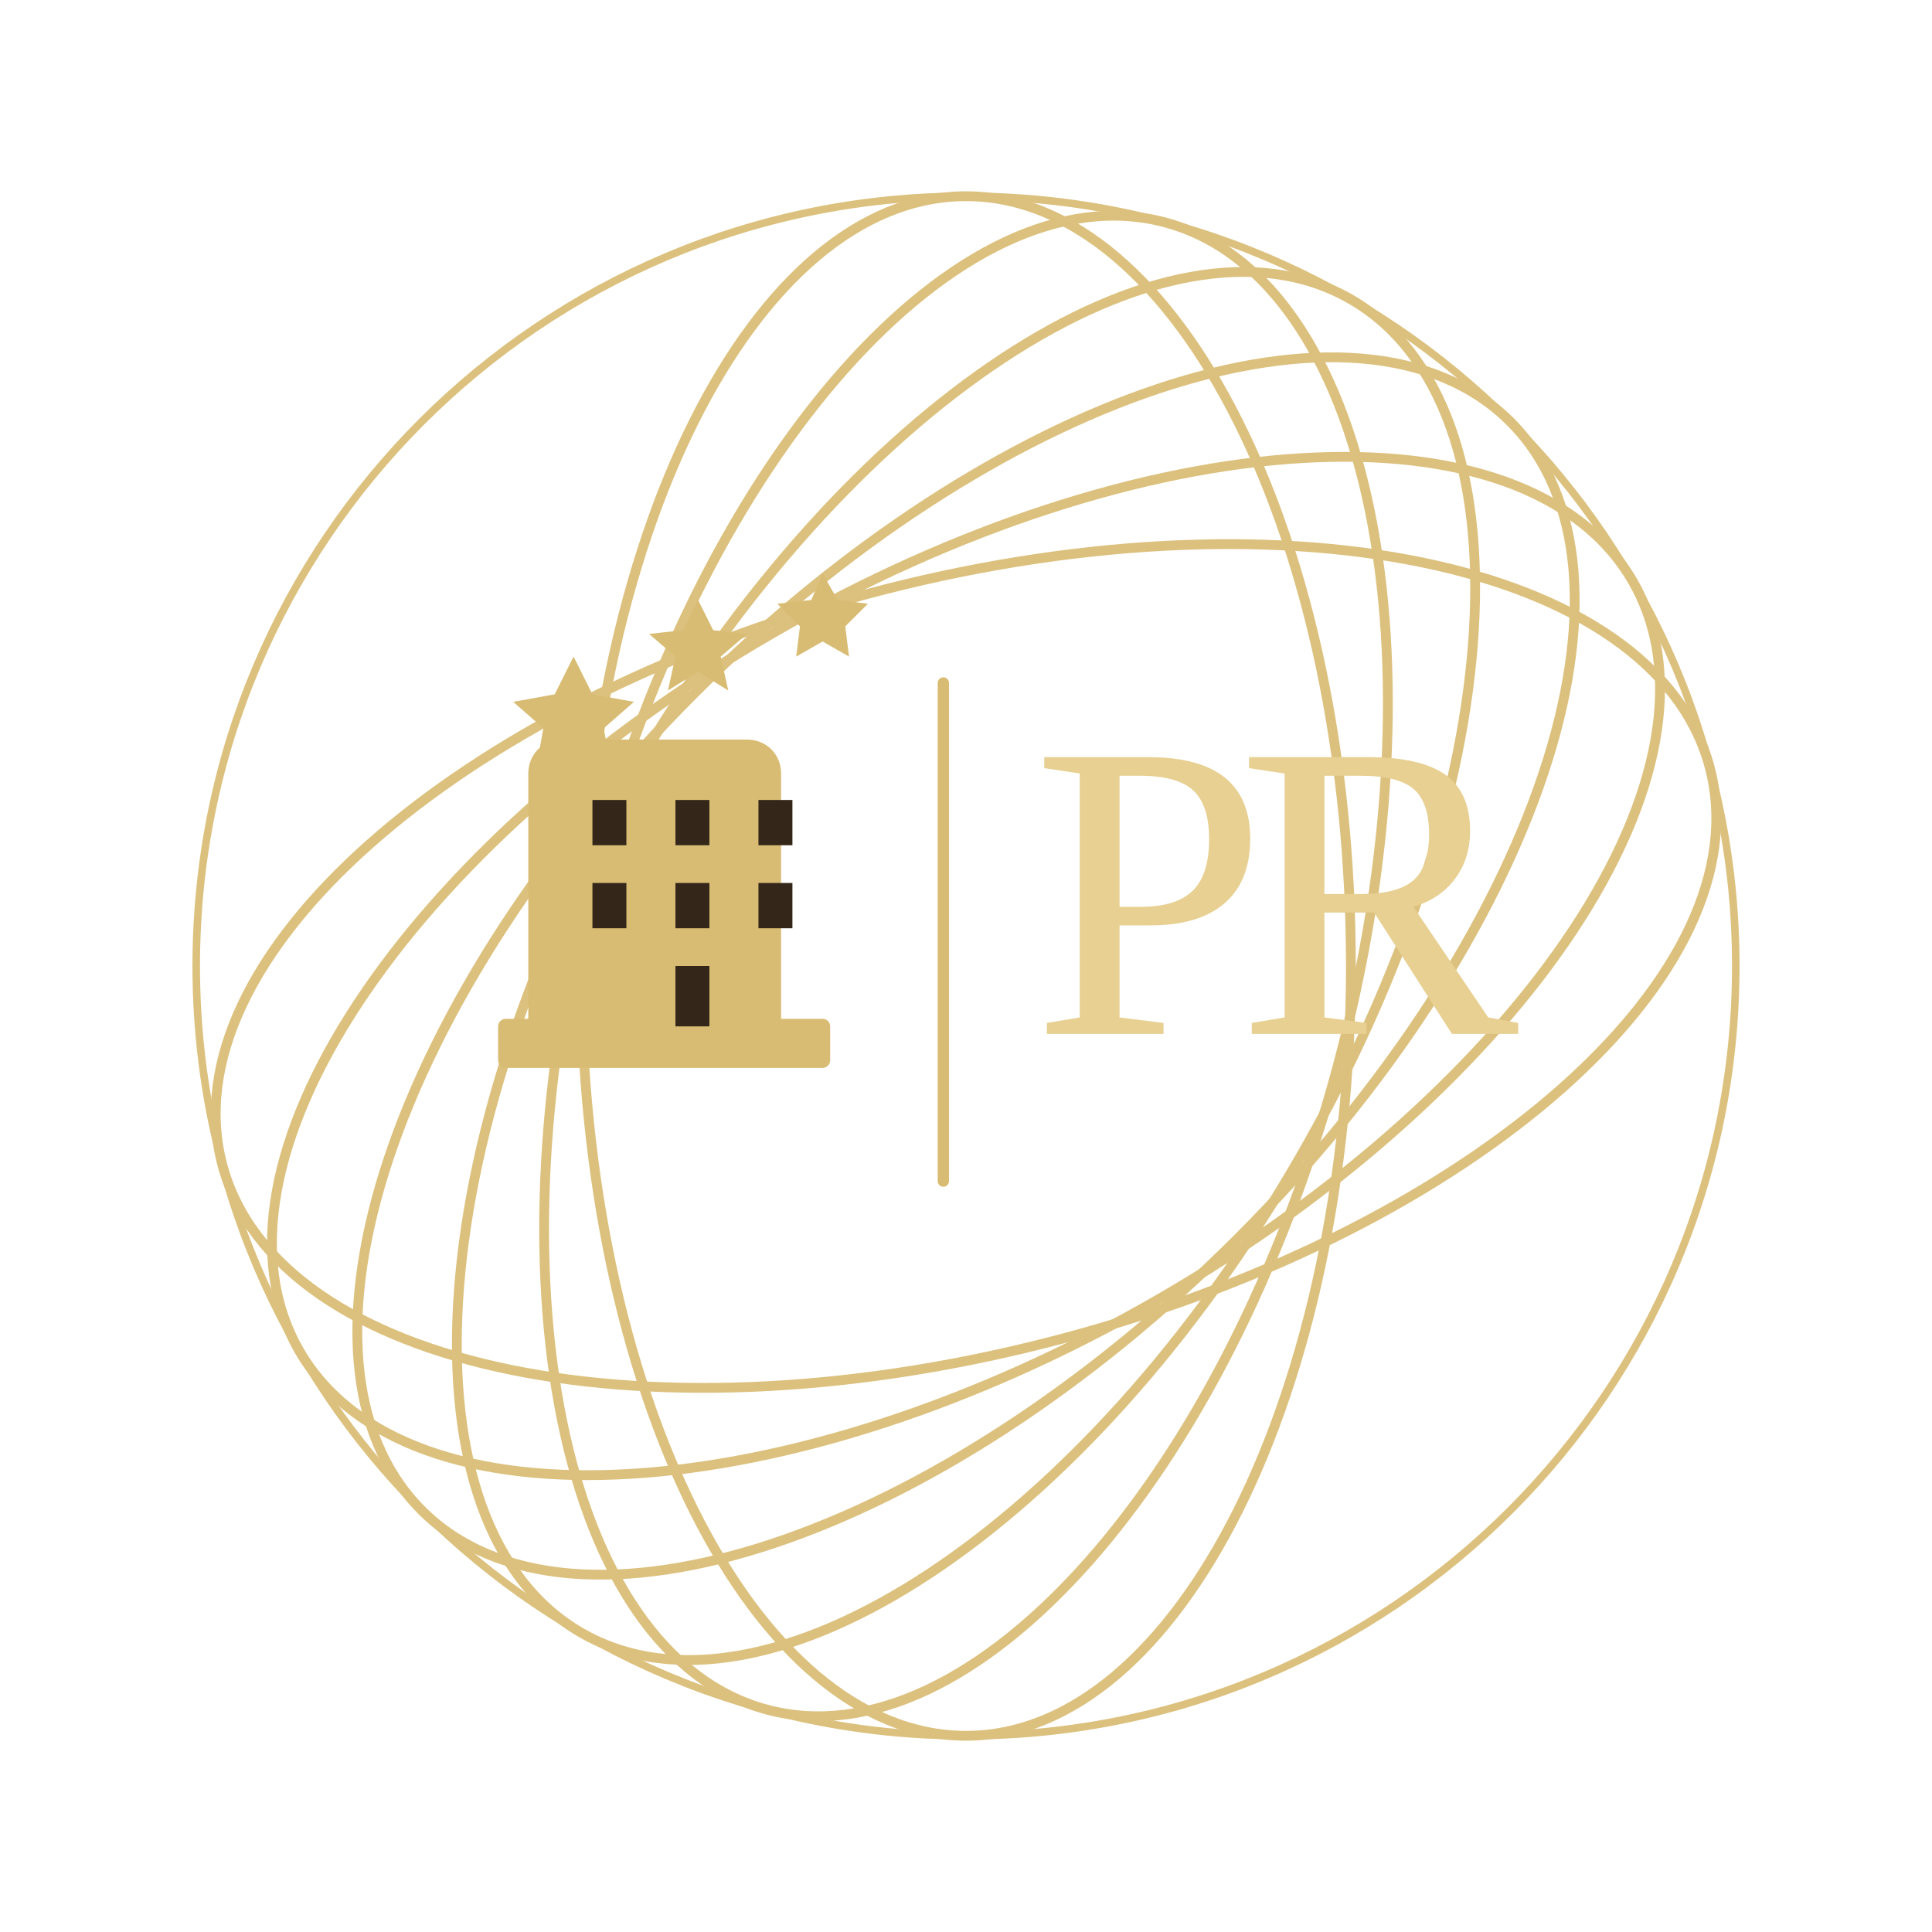
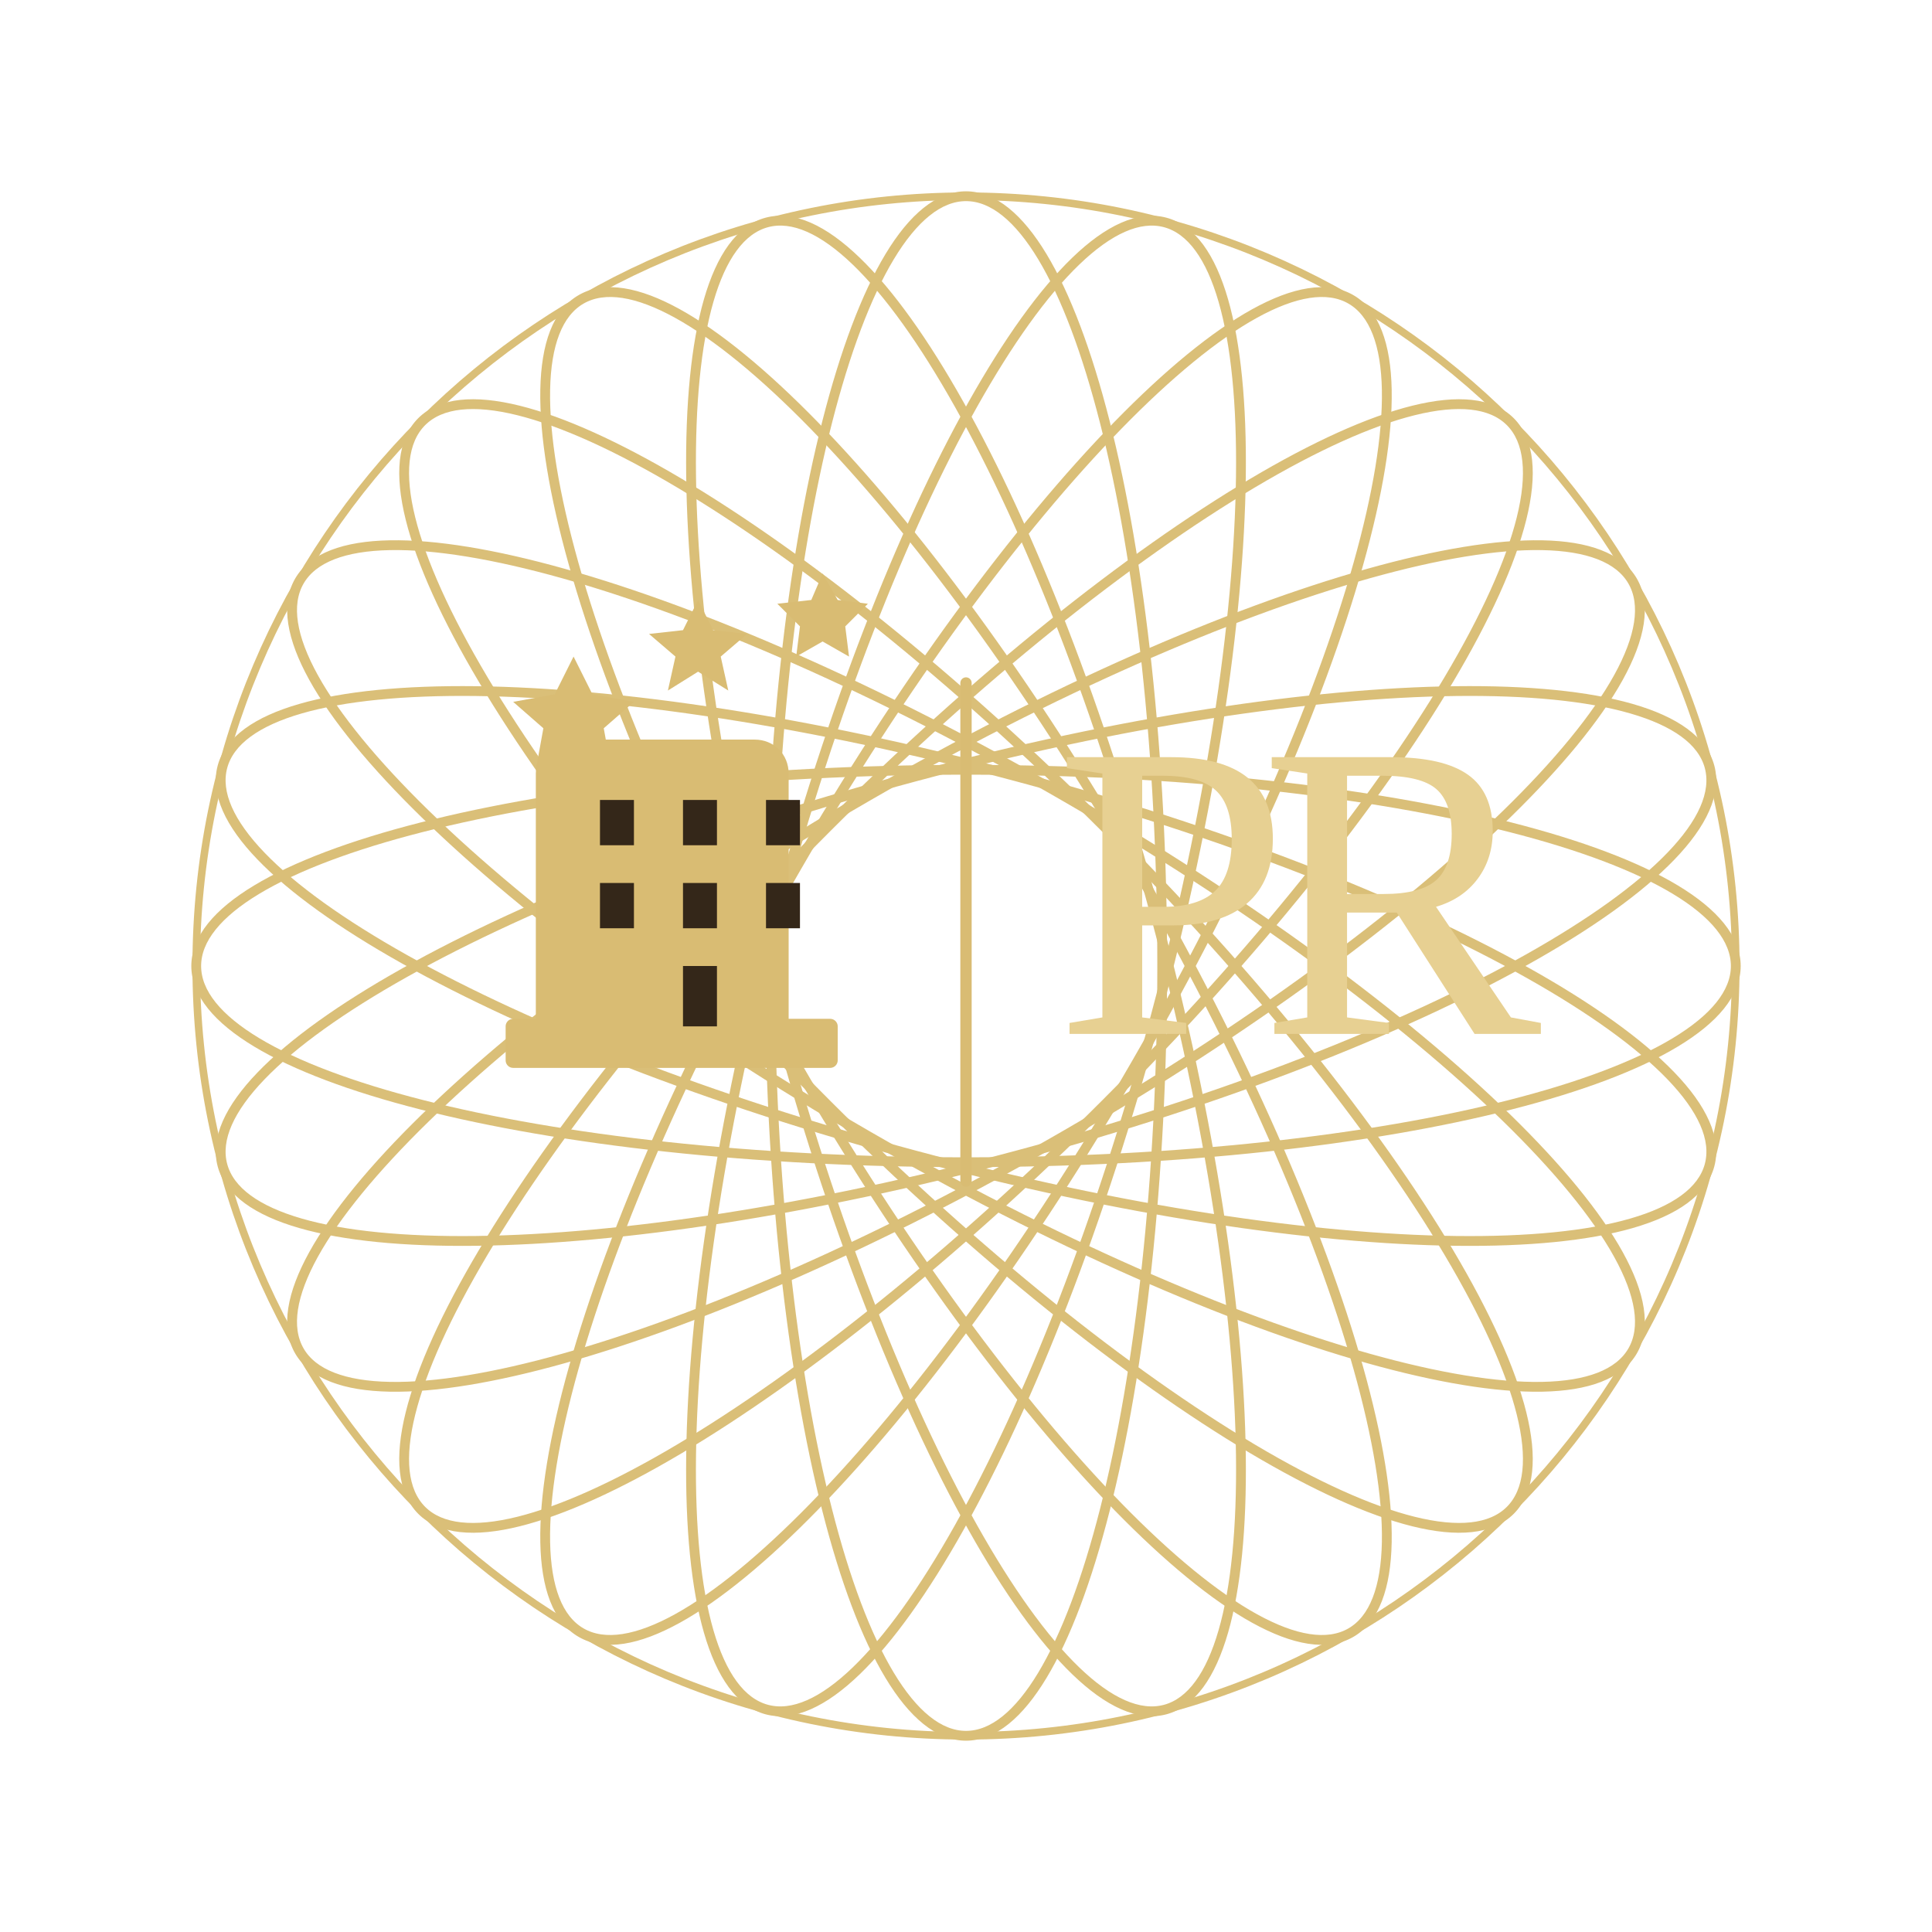
<svg xmlns="http://www.w3.org/2000/svg" viewBox="0 0 512 512" fill="none">
-   <g stroke="#D9BC73" stroke-width="2.6" opacity=".92">
+   <g stroke="#D9BC73" stroke-width="2.6" opacity=".96">
    <circle cx="256" cy="256" r="204" stroke-width="2" />
-     <ellipse cx="256" cy="256" rx="102" ry="204" />
-     <ellipse cx="256" cy="256" rx="102" ry="204" transform="rotate(15 256 256)" />
-     <ellipse cx="256" cy="256" rx="102" ry="204" transform="rotate(30 256 256)" />
-     <ellipse cx="256" cy="256" rx="102" ry="204" transform="rotate(45 256 256)" />
-     <ellipse cx="256" cy="256" rx="102" ry="204" transform="rotate(60 256 256)" />
-     <ellipse cx="256" cy="256" rx="102" ry="204" transform="rotate(75 256 256)" />
+     <ellipse cx="256" cy="256" rx="52" ry="204" />
+     <ellipse cx="256" cy="256" rx="52" ry="204" transform="rotate(15 256 256)" />
+     <ellipse cx="256" cy="256" rx="52" ry="204" transform="rotate(30 256 256)" />
+     <ellipse cx="256" cy="256" rx="52" ry="204" transform="rotate(45 256 256)" />
+     <ellipse cx="256" cy="256" rx="52" ry="204" transform="rotate(60 256 256)" />
+     <ellipse cx="256" cy="256" rx="52" ry="204" transform="rotate(75 256 256)" />
+     <ellipse cx="256" cy="256" rx="52" ry="204" transform="rotate(90 256 256)" />
+     <ellipse cx="256" cy="256" rx="52" ry="204" transform="rotate(105 256 256)" />
+     <ellipse cx="256" cy="256" rx="52" ry="204" transform="rotate(120 256 256)" />
+     <ellipse cx="256" cy="256" rx="52" ry="204" transform="rotate(135 256 256)" />
+     <ellipse cx="256" cy="256" rx="52" ry="204" transform="rotate(150 256 256)" />
+     <ellipse cx="256" cy="256" rx="52" ry="204" transform="rotate(165 256 256)" />
  </g>
  <g fill="#D9BC73" stroke="#D9BC73" stroke-linecap="round" stroke-linejoin="round">
    <path d="m147 184 5-10 5 10 11 2-8 7 2 11-10-6-10 6 2-11-8-7 11-2Zm34-17 4-8 4 8 9 1-7 6 2 9-8-5-8 5 2-9-7-6 9-1Zm34-8 3-7 4 7 8 1-6 6 1 8-7-4-7 4 1-8-6-6 9-1Z" stroke="none" />
-     <path d="M142 272v-67c0-4 3-7 7-7h49c4 0 7 3 7 7v67m-71 0h84v9h-84z" stroke-width="4" />
-     <path d="M157 212h9v12h-9zm22 0h9v12h-9zm22 0h9v12h-9zm-44 22h9v12h-9zm22 0h9v12h-9zm22 0h9v12h-9zm-22 22h9v16h-9z" fill="#342719" stroke="none" />
-     <path d="M250 181v132" stroke-width="3" />
+     <path d="M144 272v-67c0-4 3-7 7-7h49c4 0 7 3 7 7v67m-71 0h84v9h-84z" stroke-width="4" />
+     <path d="M159 212h9v12h-9zm22 0h9v12h-9zm22 0h9v12h-9zm-44 22h9v12h-9zm22 0h9v12h-9zm22 0h9v12h-9zm-22 22h9v16h-9z" fill="#342719" stroke="none" />
+     <path d="M256 181v132" stroke-width="3" />
  </g>
-   <text x="338" y="274" text-anchor="middle" fill="#E7D092" font-family="Georgia, 'Times New Roman', serif" font-size="112" letter-spacing="-8">PR</text>
+   <text x="344" y="274" text-anchor="middle" fill="#E7D092" font-family="Georgia, 'Times New Roman', serif" font-size="112" letter-spacing="-8">PR</text>
</svg>
